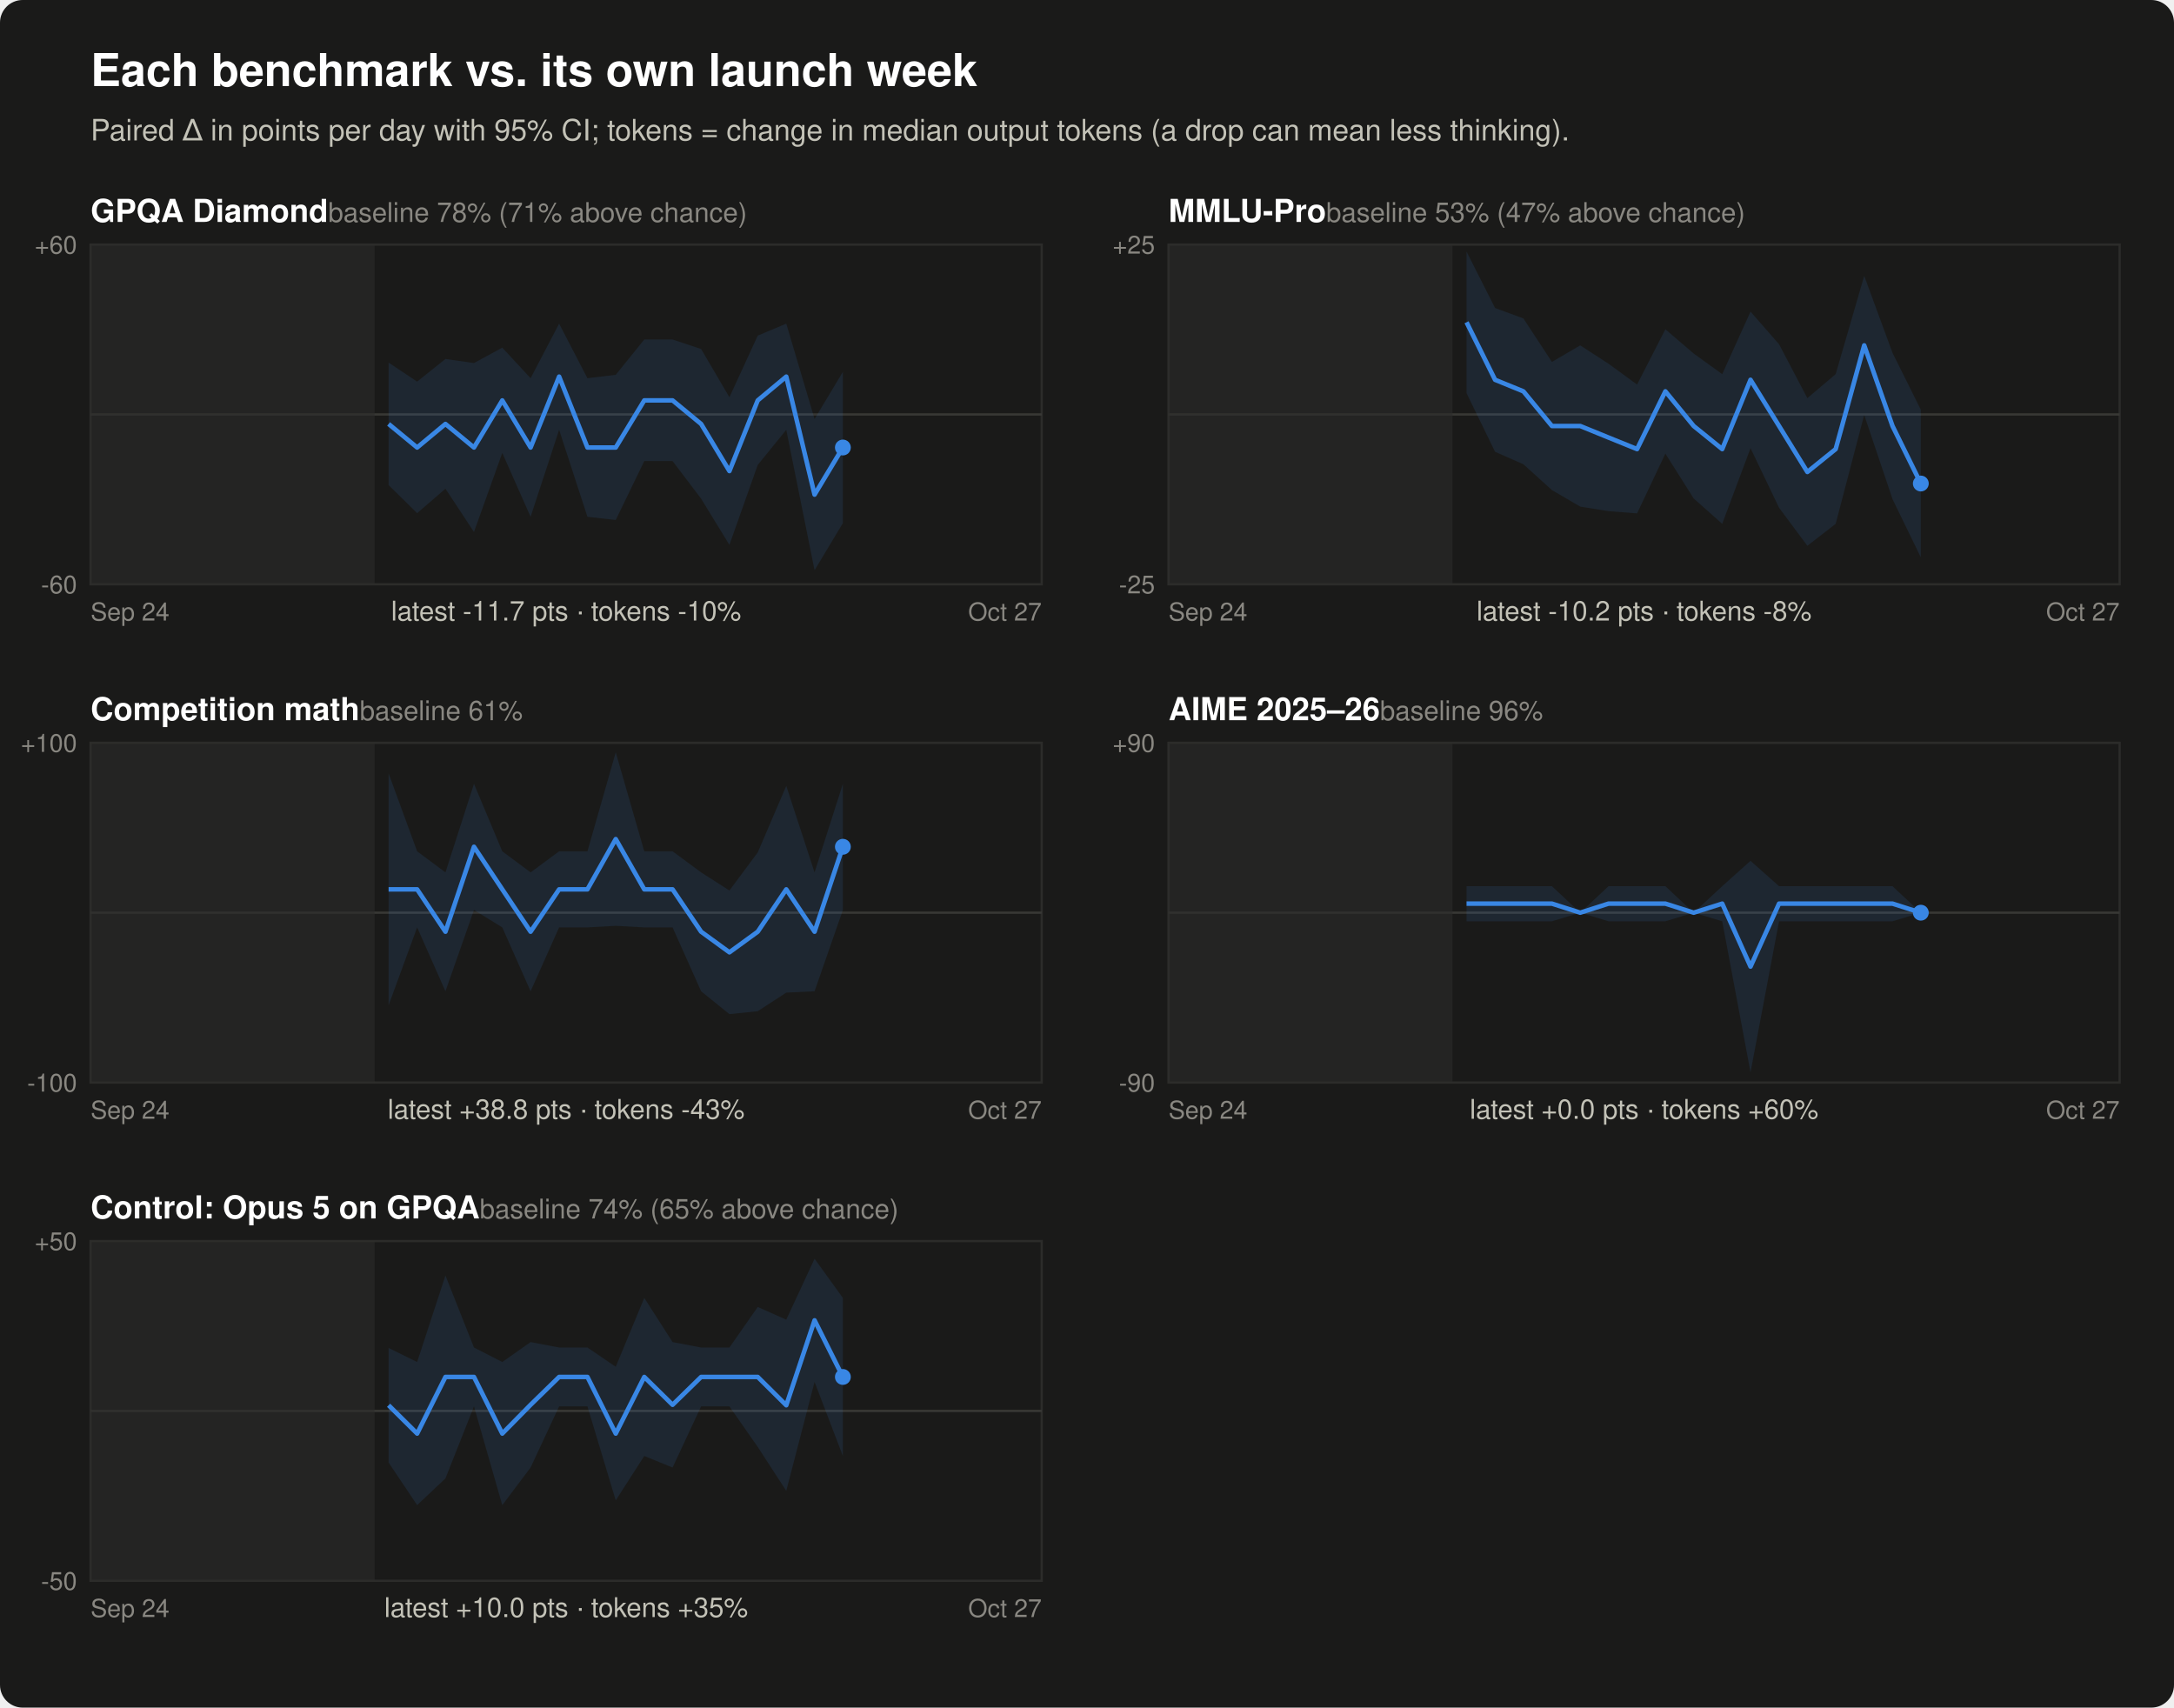
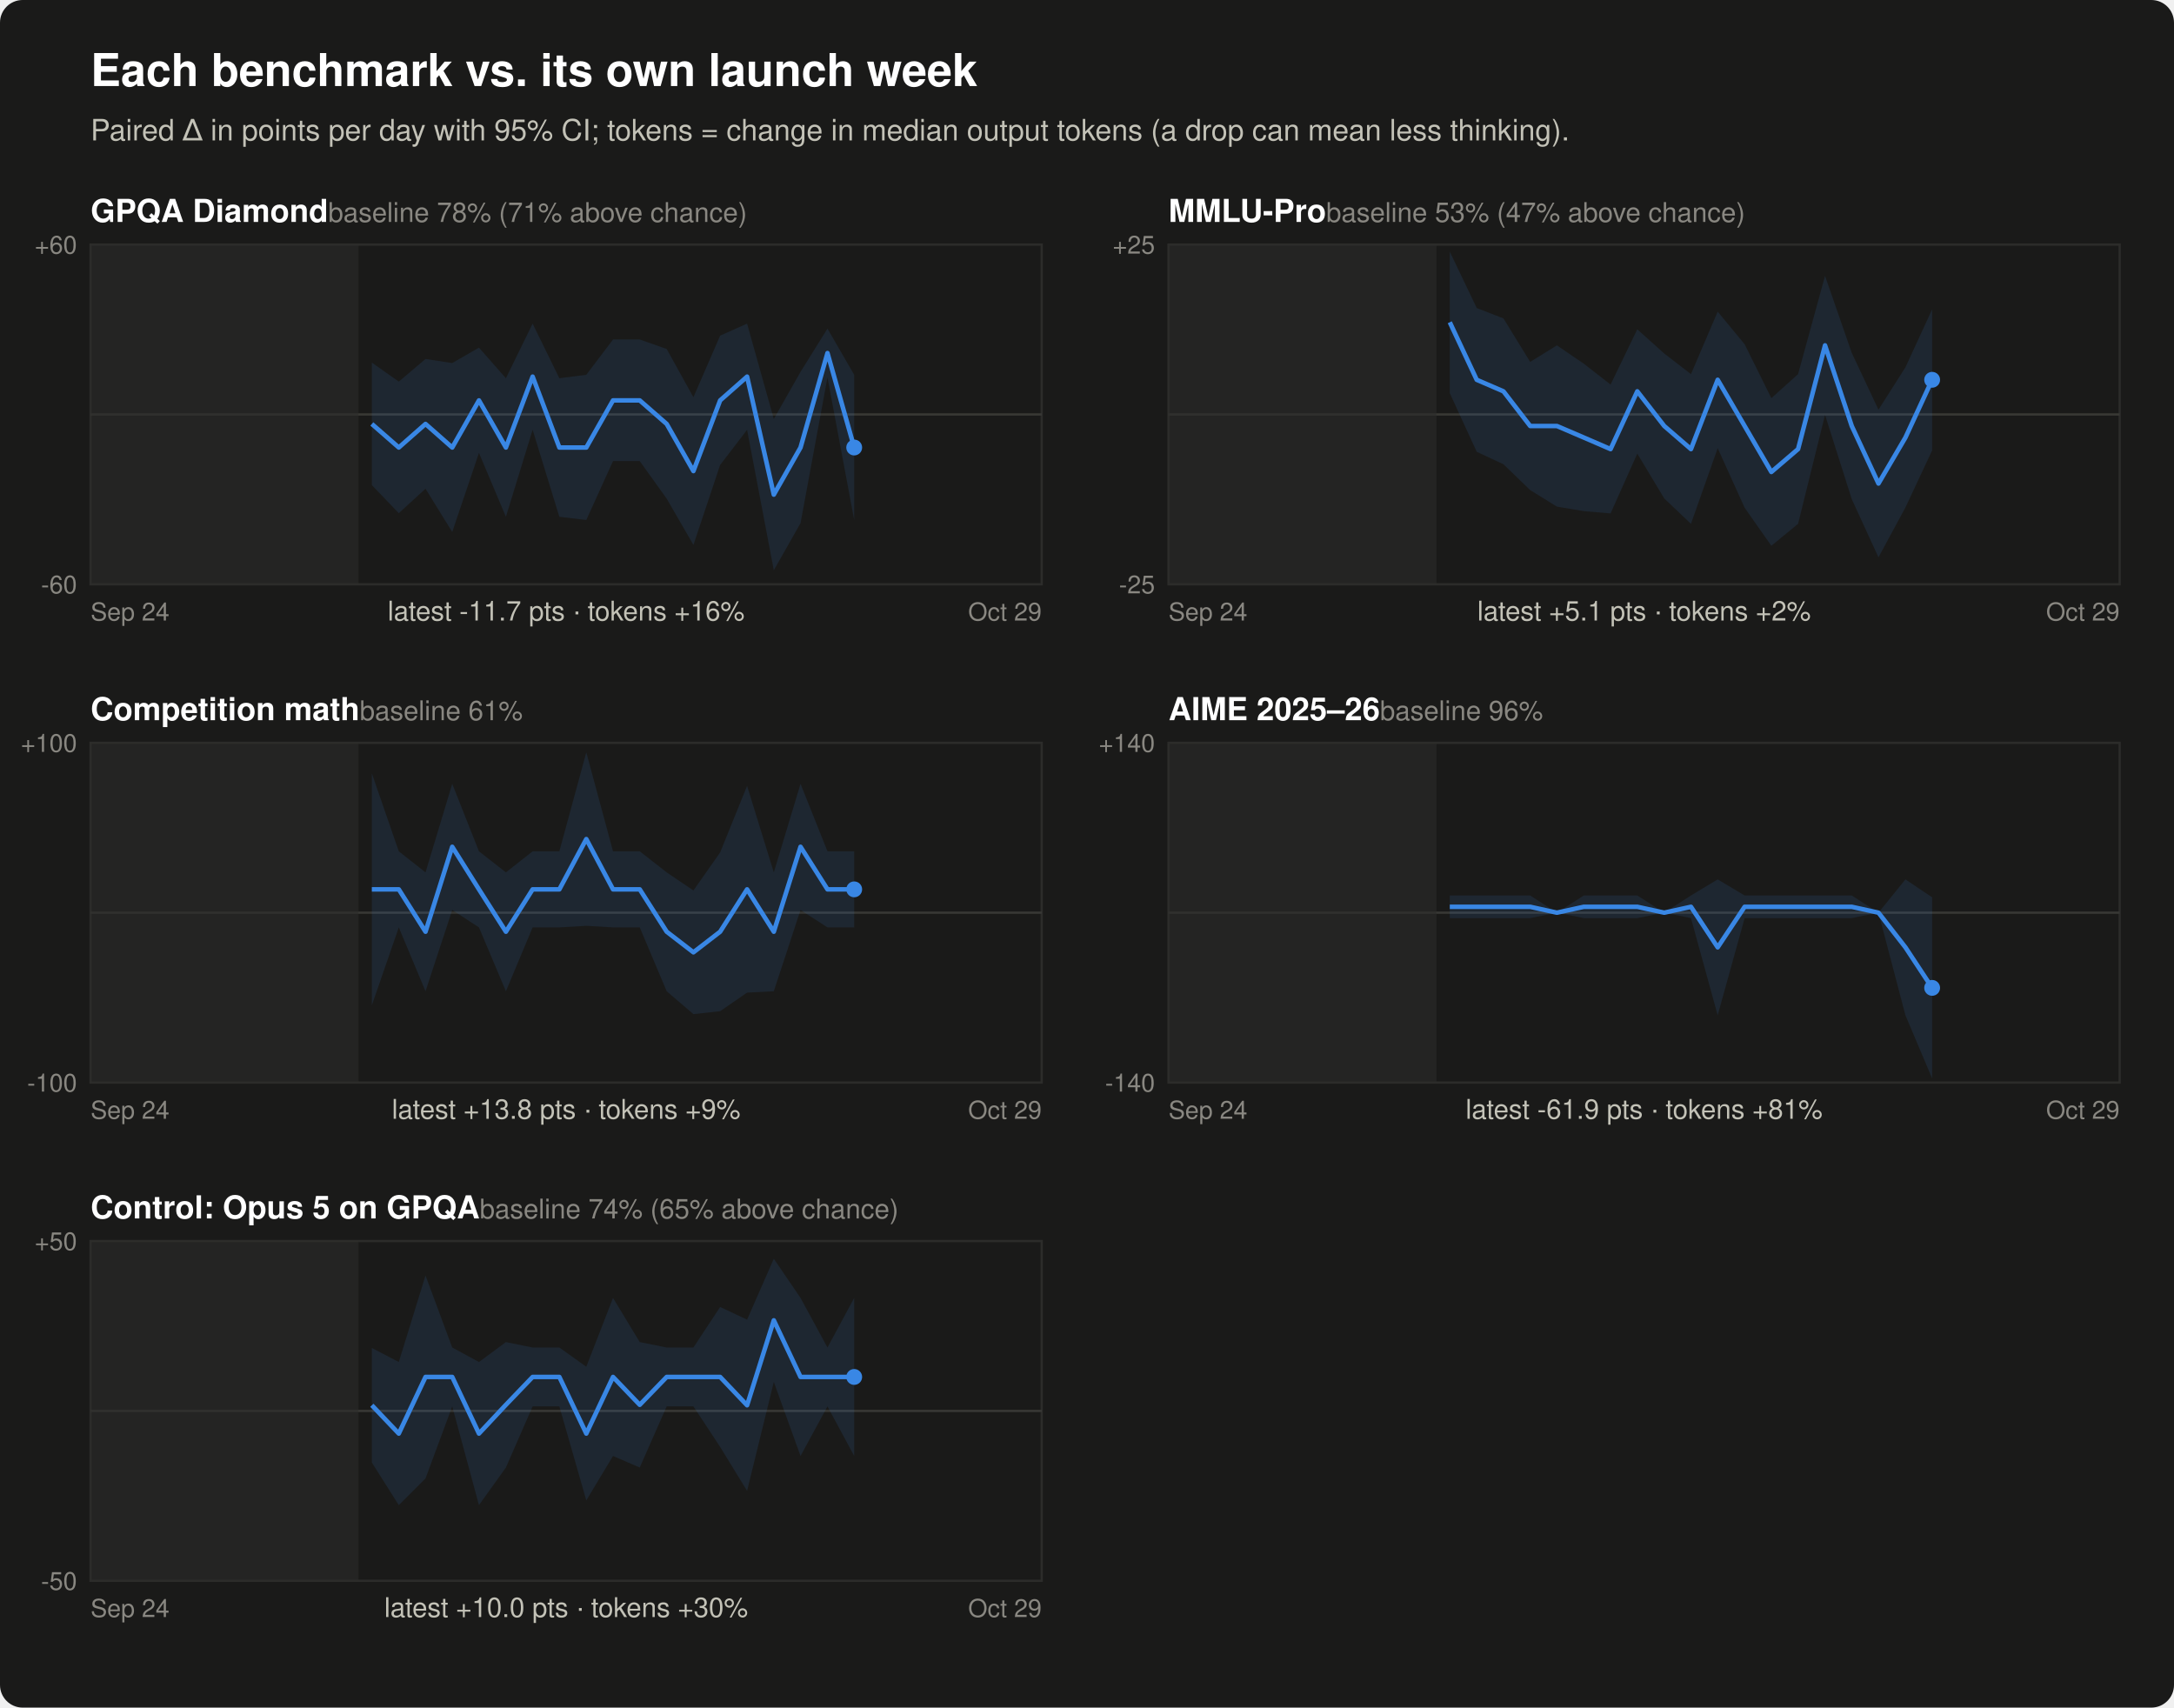
<svg xmlns="http://www.w3.org/2000/svg" width="960" height="754" viewBox="0 0 960 754" font-family="-apple-system, Segoe UI, Helvetica, Arial, sans-serif" role="img" aria-labelledby="ft fd">
  <rect width="960" height="754" rx="10" fill="#1a1a19" />
  <text x="40" y="38" fill="#ffffff" font-size="20" font-weight="600">Each benchmark vs. its own launch week</text>
  <text x="40" y="62" fill="#c3c2b7" font-size="13">Paired Δ in points per day with 95% CI; tokens = change in median output tokens (a drop can mean less thinking).</text>
  <text x="40" y="98" fill="#ffffff" font-size="14" font-weight="600">GPQA Diamond<tspan fill="#898781" font-weight="400" font-size="12">  baseline 78% (71% above chance)</tspan>
  </text>
  <rect x="40" y="108" width="420" height="150" fill="none" stroke="#2c2c2a" />
  <line x1="40" y1="183.0" x2="460" y2="183.0" stroke="#383835" />
  <text x="34" y="262.0" text-anchor="end" fill="#898781" font-size="11">-60</text>
  <text x="34" y="112.0" text-anchor="end" fill="#898781" font-size="11">+60</text>
-   <rect x="40.0" y="108" width="125.4" height="150" fill="#2c2c2a" opacity="0.6" />
+   <rect x="40.0" y="108" width="118.3" height="150" fill="#2c2c2a" opacity="0.6" />
  <text x="40" y="274" fill="#898781" font-size="11">Sep 24</text>
-   <text x="460" y="274" text-anchor="end" fill="#898781" font-size="11">Oct 27</text>
-   <path d="M171.6,160.1 L184.2,168.5 L196.7,158.5 L209.3,160.3 L221.8,153.5 L234.3,167.0 L246.9,142.9 L259.4,167.0 L271.9,165.5 L284.5,149.9 L297.0,149.9 L309.6,154.1 L322.1,175.4 L334.6,148.2 L347.2,142.9 L359.7,185.0 L372.2,164.2 L372.2,231.0 L359.7,251.8 L347.2,189.8 L334.6,205.3 L322.1,240.6 L309.6,220.2 L297.0,203.6 L284.5,203.6 L271.9,229.6 L259.4,228.2 L246.9,189.8 L234.3,228.2 L221.8,200.0 L209.3,234.9 L196.7,215.8 L184.2,226.6 L171.6,214.2 Z" fill="#3987e5" opacity="0.12" />
-   <path d="M171.6,187.2 L184.2,197.6 L196.7,187.2 L209.3,197.6 L221.8,176.8 L234.3,197.6 L246.9,166.3 L259.4,197.6 L271.9,197.6 L284.5,176.8 L297.0,176.8 L309.6,187.2 L322.1,208.0 L334.6,176.8 L347.2,166.3 L359.7,218.4 L372.2,197.6" fill="none" stroke="#3987e5" stroke-width="2" stroke-linejoin="round" />
-   <circle cx="372.2" cy="197.6" r="3.5" fill="#3987e5" />
-   <text x="250.0" y="274" text-anchor="middle" fill="#c3c2b7" font-size="12">latest -11.7 pts · tokens -10%</text>
+   <text x="460" y="274" text-anchor="end" fill="#898781" font-size="11">Oct 29</text>
+   <path d="M164.2,160.1 L176.1,168.5 L187.9,158.5 L199.7,160.3 L211.5,153.5 L223.4,167.0 L235.2,142.9 L247.0,167.0 L258.9,165.5 L270.7,149.9 L282.5,149.9 L294.4,154.1 L306.2,175.4 L318.0,148.2 L329.9,142.9 L341.7,185.0 L353.5,164.2 L365.4,145.1 L377.2,165.5 L377.2,229.6 L365.4,166.7 L353.5,231.0 L341.7,251.8 L329.9,189.8 L318.0,205.3 L306.2,240.6 L294.4,220.2 L282.5,203.6 L270.7,203.6 L258.9,229.6 L247.0,228.2 L235.2,189.8 L223.4,228.2 L211.5,200.0 L199.7,234.9 L187.9,215.8 L176.1,226.6 L164.2,214.2 Z" fill="#3987e5" opacity="0.12" />
+   <path d="M164.2,187.2 L176.1,197.6 L187.9,187.2 L199.7,197.6 L211.5,176.8 L223.4,197.6 L235.2,166.3 L247.0,197.6 L258.9,197.6 L270.7,176.8 L282.5,176.8 L294.4,187.2 L306.2,208.0 L318.0,176.8 L329.9,166.3 L341.7,218.4 L353.5,197.6 L365.4,155.9 L377.2,197.6" fill="none" stroke="#3987e5" stroke-width="2" stroke-linejoin="round" />
+   <circle cx="377.2" cy="197.6" r="3.5" fill="#3987e5" />
+   <text x="250.0" y="274" text-anchor="middle" fill="#c3c2b7" font-size="12">latest -11.7 pts · tokens +16%</text>
  <text x="516" y="98" fill="#ffffff" font-size="14" font-weight="600">MMLU-Pro<tspan fill="#898781" font-weight="400" font-size="12">  baseline 53% (47% above chance)</tspan>
  </text>
  <rect x="516" y="108" width="420" height="150" fill="none" stroke="#2c2c2a" />
  <line x1="516" y1="183.0" x2="936" y2="183.0" stroke="#383835" />
  <text x="510" y="262.0" text-anchor="end" fill="#898781" font-size="11">-25</text>
  <text x="510" y="112.0" text-anchor="end" fill="#898781" font-size="11">+25</text>
-   <rect x="516.0" y="108" width="125.4" height="150" fill="#2c2c2a" opacity="0.6" />
+   <rect x="516.0" y="108" width="118.3" height="150" fill="#2c2c2a" opacity="0.6" />
  <text x="516" y="274" fill="#898781" font-size="11">Sep 24</text>
-   <text x="936" y="274" text-anchor="end" fill="#898781" font-size="11">Oct 27</text>
-   <path d="M647.6,111.1 L660.2,136.0 L672.7,140.6 L685.3,159.8 L697.8,152.5 L710.3,160.6 L722.9,169.8 L735.4,145.4 L747.9,156.1 L760.5,165.2 L773.0,137.6 L785.6,152.0 L798.1,175.8 L810.6,165.2 L823.2,121.8 L835.7,155.8 L848.2,180.9 L848.2,246.1 L835.7,220.4 L823.2,183.2 L810.6,231.3 L798.1,241.0 L785.6,224.2 L773.0,197.9 L760.5,231.3 L747.9,220.1 L735.4,200.3 L722.9,226.7 L710.3,225.7 L697.8,223.7 L685.3,216.4 L672.7,205.0 L660.2,199.5 L647.6,173.6 Z" fill="#3987e5" opacity="0.12" />
-   <path d="M647.6,142.3 L660.2,167.7 L672.7,172.8 L685.3,188.1 L697.8,188.1 L710.3,193.2 L722.9,198.3 L735.4,172.8 L747.9,188.1 L760.5,198.3 L773.0,167.7 L785.6,188.1 L798.1,208.4 L810.6,198.3 L823.2,152.5 L835.7,188.1 L848.2,213.5" fill="none" stroke="#3987e5" stroke-width="2" stroke-linejoin="round" />
-   <circle cx="848.2" cy="213.5" r="3.5" fill="#3987e5" />
-   <text x="726.0" y="274" text-anchor="middle" fill="#c3c2b7" font-size="12">latest -10.2 pts · tokens -8%</text>
+   <text x="936" y="274" text-anchor="end" fill="#898781" font-size="11">Oct 29</text>
+   <path d="M640.2,111.1 L652.1,136.0 L663.9,140.6 L675.7,159.8 L687.5,152.5 L699.4,160.6 L711.2,169.8 L723.0,145.4 L734.9,156.1 L746.7,165.2 L758.5,137.6 L770.4,152.0 L782.2,175.8 L794.0,165.2 L805.9,121.8 L817.7,155.8 L829.5,180.9 L841.4,162.2 L853.2,136.6 L853.2,198.9 L841.4,224.1 L829.5,246.1 L817.7,220.4 L805.9,183.2 L794.0,231.3 L782.2,241.0 L770.4,224.2 L758.5,197.9 L746.7,231.3 L734.9,220.1 L723.0,200.3 L711.2,226.7 L699.4,225.7 L687.5,223.7 L675.7,216.4 L663.9,205.0 L652.1,199.5 L640.2,173.6 Z" fill="#3987e5" opacity="0.12" />
+   <path d="M640.2,142.3 L652.1,167.7 L663.9,172.8 L675.7,188.1 L687.5,188.1 L699.4,193.2 L711.2,198.3 L723.0,172.8 L734.9,188.1 L746.7,198.3 L758.5,167.7 L770.4,188.1 L782.2,208.4 L794.0,198.3 L805.9,152.5 L817.7,188.1 L829.5,213.5 L841.4,193.2 L853.2,167.7" fill="none" stroke="#3987e5" stroke-width="2" stroke-linejoin="round" />
+   <circle cx="853.2" cy="167.7" r="3.5" fill="#3987e5" />
+   <text x="726.0" y="274" text-anchor="middle" fill="#c3c2b7" font-size="12">latest +5.1 pts · tokens +2%</text>
  <text x="40" y="318" fill="#ffffff" font-size="14" font-weight="600">Competition math<tspan fill="#898781" font-weight="400" font-size="12">  baseline 61%</tspan>
  </text>
  <rect x="40" y="328" width="420" height="150" fill="none" stroke="#2c2c2a" />
  <line x1="40" y1="403.0" x2="460" y2="403.0" stroke="#383835" />
  <text x="34" y="482.0" text-anchor="end" fill="#898781" font-size="11">-100</text>
  <text x="34" y="332.0" text-anchor="end" fill="#898781" font-size="11">+100</text>
-   <rect x="40.0" y="328" width="125.4" height="150" fill="#2c2c2a" opacity="0.6" />
+   <rect x="40.0" y="328" width="118.3" height="150" fill="#2c2c2a" opacity="0.6" />
  <text x="40" y="494" fill="#898781" font-size="11">Sep 24</text>
-   <text x="460" y="494" text-anchor="end" fill="#898781" font-size="11">Oct 27</text>
-   <path d="M171.6,341.5 L184.2,375.9 L196.7,385.2 L209.3,346.1 L221.8,375.9 L234.3,385.2 L246.9,375.9 L259.4,375.9 L271.9,332.2 L284.5,375.9 L297.0,375.9 L309.6,385.2 L322.1,393.2 L334.6,376.4 L347.2,347.0 L359.7,385.2 L372.2,346.1 L372.2,401.8 L359.7,437.7 L347.2,438.3 L334.6,446.5 L322.1,447.8 L309.6,437.7 L297.0,409.5 L284.5,409.5 L271.9,408.8 L259.4,409.5 L246.9,409.5 L234.3,437.7 L221.8,409.5 L209.3,401.8 L196.7,437.7 L184.2,409.5 L171.6,443.9 Z" fill="#3987e5" opacity="0.12" />
-   <path d="M171.6,392.7 L184.2,392.7 L196.7,411.4 L209.3,373.9 L221.8,392.7 L234.3,411.4 L246.9,392.7 L259.4,392.7 L271.9,370.5 L284.5,392.7 L297.0,392.7 L309.6,411.4 L322.1,420.5 L334.6,411.4 L347.2,392.7 L359.7,411.4 L372.2,373.9" fill="none" stroke="#3987e5" stroke-width="2" stroke-linejoin="round" />
-   <circle cx="372.2" cy="373.9" r="3.5" fill="#3987e5" />
-   <text x="250.0" y="494" text-anchor="middle" fill="#c3c2b7" font-size="12">latest +38.8 pts · tokens -43%</text>
+   <text x="460" y="494" text-anchor="end" fill="#898781" font-size="11">Oct 29</text>
+   <path d="M164.2,341.5 L176.1,375.9 L187.9,385.2 L199.7,346.1 L211.5,375.9 L223.4,385.2 L235.2,375.9 L247.0,375.9 L258.9,332.2 L270.7,375.9 L282.5,375.9 L294.4,385.2 L306.2,393.2 L318.0,376.4 L329.9,347.0 L341.7,385.2 L353.5,346.1 L365.4,375.9 L377.2,375.9 L377.2,409.5 L365.4,409.5 L353.5,401.8 L341.7,437.7 L329.9,438.3 L318.0,446.5 L306.2,447.8 L294.4,437.7 L282.5,409.5 L270.7,409.5 L258.9,408.8 L247.0,409.5 L235.2,409.5 L223.4,437.7 L211.5,409.5 L199.7,401.8 L187.9,437.7 L176.1,409.5 L164.2,443.9 Z" fill="#3987e5" opacity="0.12" />
+   <path d="M164.2,392.7 L176.1,392.7 L187.9,411.4 L199.7,373.9 L211.5,392.7 L223.4,411.4 L235.2,392.7 L247.0,392.7 L258.9,370.5 L270.7,392.7 L282.5,392.7 L294.4,411.4 L306.2,420.5 L318.0,411.4 L329.9,392.7 L341.7,411.4 L353.5,373.9 L365.4,392.7 L377.2,392.7" fill="none" stroke="#3987e5" stroke-width="2" stroke-linejoin="round" />
+   <circle cx="377.2" cy="392.7" r="3.5" fill="#3987e5" />
+   <text x="250.0" y="494" text-anchor="middle" fill="#c3c2b7" font-size="12">latest +13.8 pts · tokens +9%</text>
  <text x="516" y="318" fill="#ffffff" font-size="14" font-weight="600">AIME 2025–26<tspan fill="#898781" font-weight="400" font-size="12">  baseline 96%</tspan>
  </text>
  <rect x="516" y="328" width="420" height="150" fill="none" stroke="#2c2c2a" />
  <line x1="516" y1="403.0" x2="936" y2="403.0" stroke="#383835" />
-   <text x="510" y="482.0" text-anchor="end" fill="#898781" font-size="11">-90</text>
-   <text x="510" y="332.0" text-anchor="end" fill="#898781" font-size="11">+90</text>
-   <rect x="516.0" y="328" width="125.4" height="150" fill="#2c2c2a" opacity="0.6" />
+   <text x="510" y="482.0" text-anchor="end" fill="#898781" font-size="11">-140</text>
+   <text x="510" y="332.0" text-anchor="end" fill="#898781" font-size="11">+140</text>
+   <rect x="516.0" y="328" width="118.3" height="150" fill="#2c2c2a" opacity="0.6" />
  <text x="516" y="494" fill="#898781" font-size="11">Sep 24</text>
-   <text x="936" y="494" text-anchor="end" fill="#898781" font-size="11">Oct 27</text>
-   <path d="M647.6,391.3 L660.2,391.3 L672.7,391.3 L685.3,391.3 L697.8,403.0 L710.3,391.3 L722.9,391.3 L735.4,391.3 L747.9,403.0 L760.5,391.3 L773.0,380.1 L785.6,391.3 L798.1,391.3 L810.6,391.3 L823.2,391.3 L835.7,391.3 L848.2,403.0 L848.2,403.0 L835.7,406.8 L823.2,406.8 L810.6,406.8 L798.1,406.8 L785.6,406.8 L773.0,473.5 L760.5,406.8 L747.9,403.0 L735.4,406.8 L722.9,406.8 L710.3,406.8 L697.8,403.0 L685.3,406.8 L672.7,406.8 L660.2,406.8 L647.6,406.8 Z" fill="#3987e5" opacity="0.12" />
-   <path d="M647.6,399.0 L660.2,399.0 L672.7,399.0 L685.3,399.0 L697.8,403.0 L710.3,399.0 L722.9,399.0 L735.4,399.0 L747.9,403.0 L760.5,399.0 L773.0,426.8 L785.6,399.0 L798.1,399.0 L810.6,399.0 L823.2,399.0 L835.7,399.0 L848.2,403.0" fill="none" stroke="#3987e5" stroke-width="2" stroke-linejoin="round" />
-   <circle cx="848.2" cy="403.0" r="3.5" fill="#3987e5" />
-   <text x="726.0" y="494" text-anchor="middle" fill="#c3c2b7" font-size="12">latest +0.0 pts · tokens +60%</text>
+   <text x="936" y="494" text-anchor="end" fill="#898781" font-size="11">Oct 29</text>
+   <path d="M640.2,395.4 L652.1,395.4 L663.9,395.4 L675.7,395.4 L687.5,403.0 L699.4,395.4 L711.2,395.4 L723.0,395.4 L734.9,403.0 L746.7,395.4 L758.5,388.3 L770.4,395.4 L782.2,395.4 L794.0,395.4 L805.9,395.4 L817.7,395.4 L829.5,403.0 L841.4,388.3 L853.2,396.2 L853.2,476.2 L841.4,448.3 L829.5,403.0 L817.7,405.4 L805.9,405.4 L794.0,405.4 L782.2,405.4 L770.4,405.4 L758.5,448.3 L746.7,405.4 L734.9,403.0 L723.0,405.4 L711.2,405.4 L699.4,405.4 L687.5,403.0 L675.7,405.4 L663.9,405.4 L652.1,405.4 L640.2,405.4 Z" fill="#3987e5" opacity="0.12" />
+   <path d="M640.2,400.4 L652.1,400.4 L663.9,400.4 L675.7,400.4 L687.5,403.0 L699.4,400.4 L711.2,400.4 L723.0,400.4 L734.9,403.0 L746.7,400.4 L758.5,418.3 L770.4,400.4 L782.2,400.4 L794.0,400.4 L805.9,400.4 L817.7,400.4 L829.5,403.0 L841.4,418.3 L853.2,436.2" fill="none" stroke="#3987e5" stroke-width="2" stroke-linejoin="round" />
+   <circle cx="853.2" cy="436.2" r="3.5" fill="#3987e5" />
+   <text x="726.0" y="494" text-anchor="middle" fill="#c3c2b7" font-size="12">latest -61.9 pts · tokens +81%</text>
  <text x="40" y="538" fill="#ffffff" font-size="14" font-weight="600">Control: Opus 5 on GPQA<tspan fill="#898781" font-weight="400" font-size="12">  baseline 74% (65% above chance)</tspan>
  </text>
  <rect x="40" y="548" width="420" height="150" fill="none" stroke="#2c2c2a" />
  <line x1="40" y1="623.0" x2="460" y2="623.0" stroke="#383835" />
  <text x="34" y="702.0" text-anchor="end" fill="#898781" font-size="11">-50</text>
  <text x="34" y="552.0" text-anchor="end" fill="#898781" font-size="11">+50</text>
-   <rect x="40.0" y="548" width="125.4" height="150" fill="#2c2c2a" opacity="0.6" />
+   <rect x="40.0" y="548" width="118.3" height="150" fill="#2c2c2a" opacity="0.6" />
  <text x="40" y="714" fill="#898781" font-size="11">Sep 24</text>
-   <text x="460" y="714" text-anchor="end" fill="#898781" font-size="11">Oct 27</text>
-   <path d="M171.6,595.2 L184.2,601.4 L196.7,563.2 L209.3,595.0 L221.8,601.4 L234.3,592.6 L246.9,595.0 L259.4,595.0 L271.9,603.5 L284.5,573.1 L297.0,592.6 L309.6,595.0 L322.1,595.0 L334.6,577.1 L347.2,582.7 L359.7,555.8 L372.2,573.1 L372.2,642.9 L359.7,610.2 L347.2,658.3 L334.6,638.9 L322.1,621.0 L309.6,621.0 L297.0,648.0 L284.5,642.9 L271.9,662.5 L259.4,621.0 L246.9,621.0 L234.3,648.0 L221.8,664.6 L209.3,621.0 L196.7,652.8 L184.2,664.6 L171.6,645.8 Z" fill="#3987e5" opacity="0.12" />
-   <path d="M171.6,620.5 L184.2,633.0 L196.7,608.0 L209.3,608.0 L221.8,633.0 L234.3,620.3 L246.9,608.0 L259.4,608.0 L271.9,633.0 L284.5,608.0 L297.0,620.3 L309.6,608.0 L322.1,608.0 L334.6,608.0 L347.2,620.5 L359.7,583.0 L372.2,608.0" fill="none" stroke="#3987e5" stroke-width="2" stroke-linejoin="round" />
-   <circle cx="372.2" cy="608.0" r="3.5" fill="#3987e5" />
-   <text x="250.0" y="714" text-anchor="middle" fill="#c3c2b7" font-size="12">latest +10.0 pts · tokens +35%</text>
+   <text x="460" y="714" text-anchor="end" fill="#898781" font-size="11">Oct 29</text>
+   <path d="M164.2,595.2 L176.1,601.4 L187.9,563.2 L199.7,595.0 L211.5,601.4 L223.4,592.6 L235.2,595.0 L247.0,595.0 L258.9,603.5 L270.7,573.1 L282.5,592.6 L294.4,595.0 L306.2,595.0 L318.0,577.1 L329.9,582.7 L341.7,555.8 L353.5,573.1 L365.4,595.0 L377.2,573.1 L377.2,642.9 L365.4,621.0 L353.5,642.9 L341.7,610.2 L329.9,658.3 L318.0,638.9 L306.2,621.0 L294.4,621.0 L282.5,648.0 L270.7,642.9 L258.9,662.5 L247.0,621.0 L235.2,621.0 L223.4,648.0 L211.5,664.6 L199.7,621.0 L187.9,652.8 L176.1,664.6 L164.2,645.8 Z" fill="#3987e5" opacity="0.12" />
+   <path d="M164.2,620.5 L176.1,633.0 L187.9,608.0 L199.7,608.0 L211.5,633.0 L223.4,620.3 L235.2,608.0 L247.0,608.0 L258.9,633.0 L270.7,608.0 L282.5,620.3 L294.4,608.0 L306.2,608.0 L318.0,608.0 L329.9,620.5 L341.7,583.0 L353.5,608.0 L365.4,608.0 L377.2,608.0" fill="none" stroke="#3987e5" stroke-width="2" stroke-linejoin="round" />
+   <circle cx="377.2" cy="608.0" r="3.5" fill="#3987e5" />
+   <text x="250.0" y="714" text-anchor="middle" fill="#c3c2b7" font-size="12">latest +10.0 pts · tokens +30%</text>
</svg>
